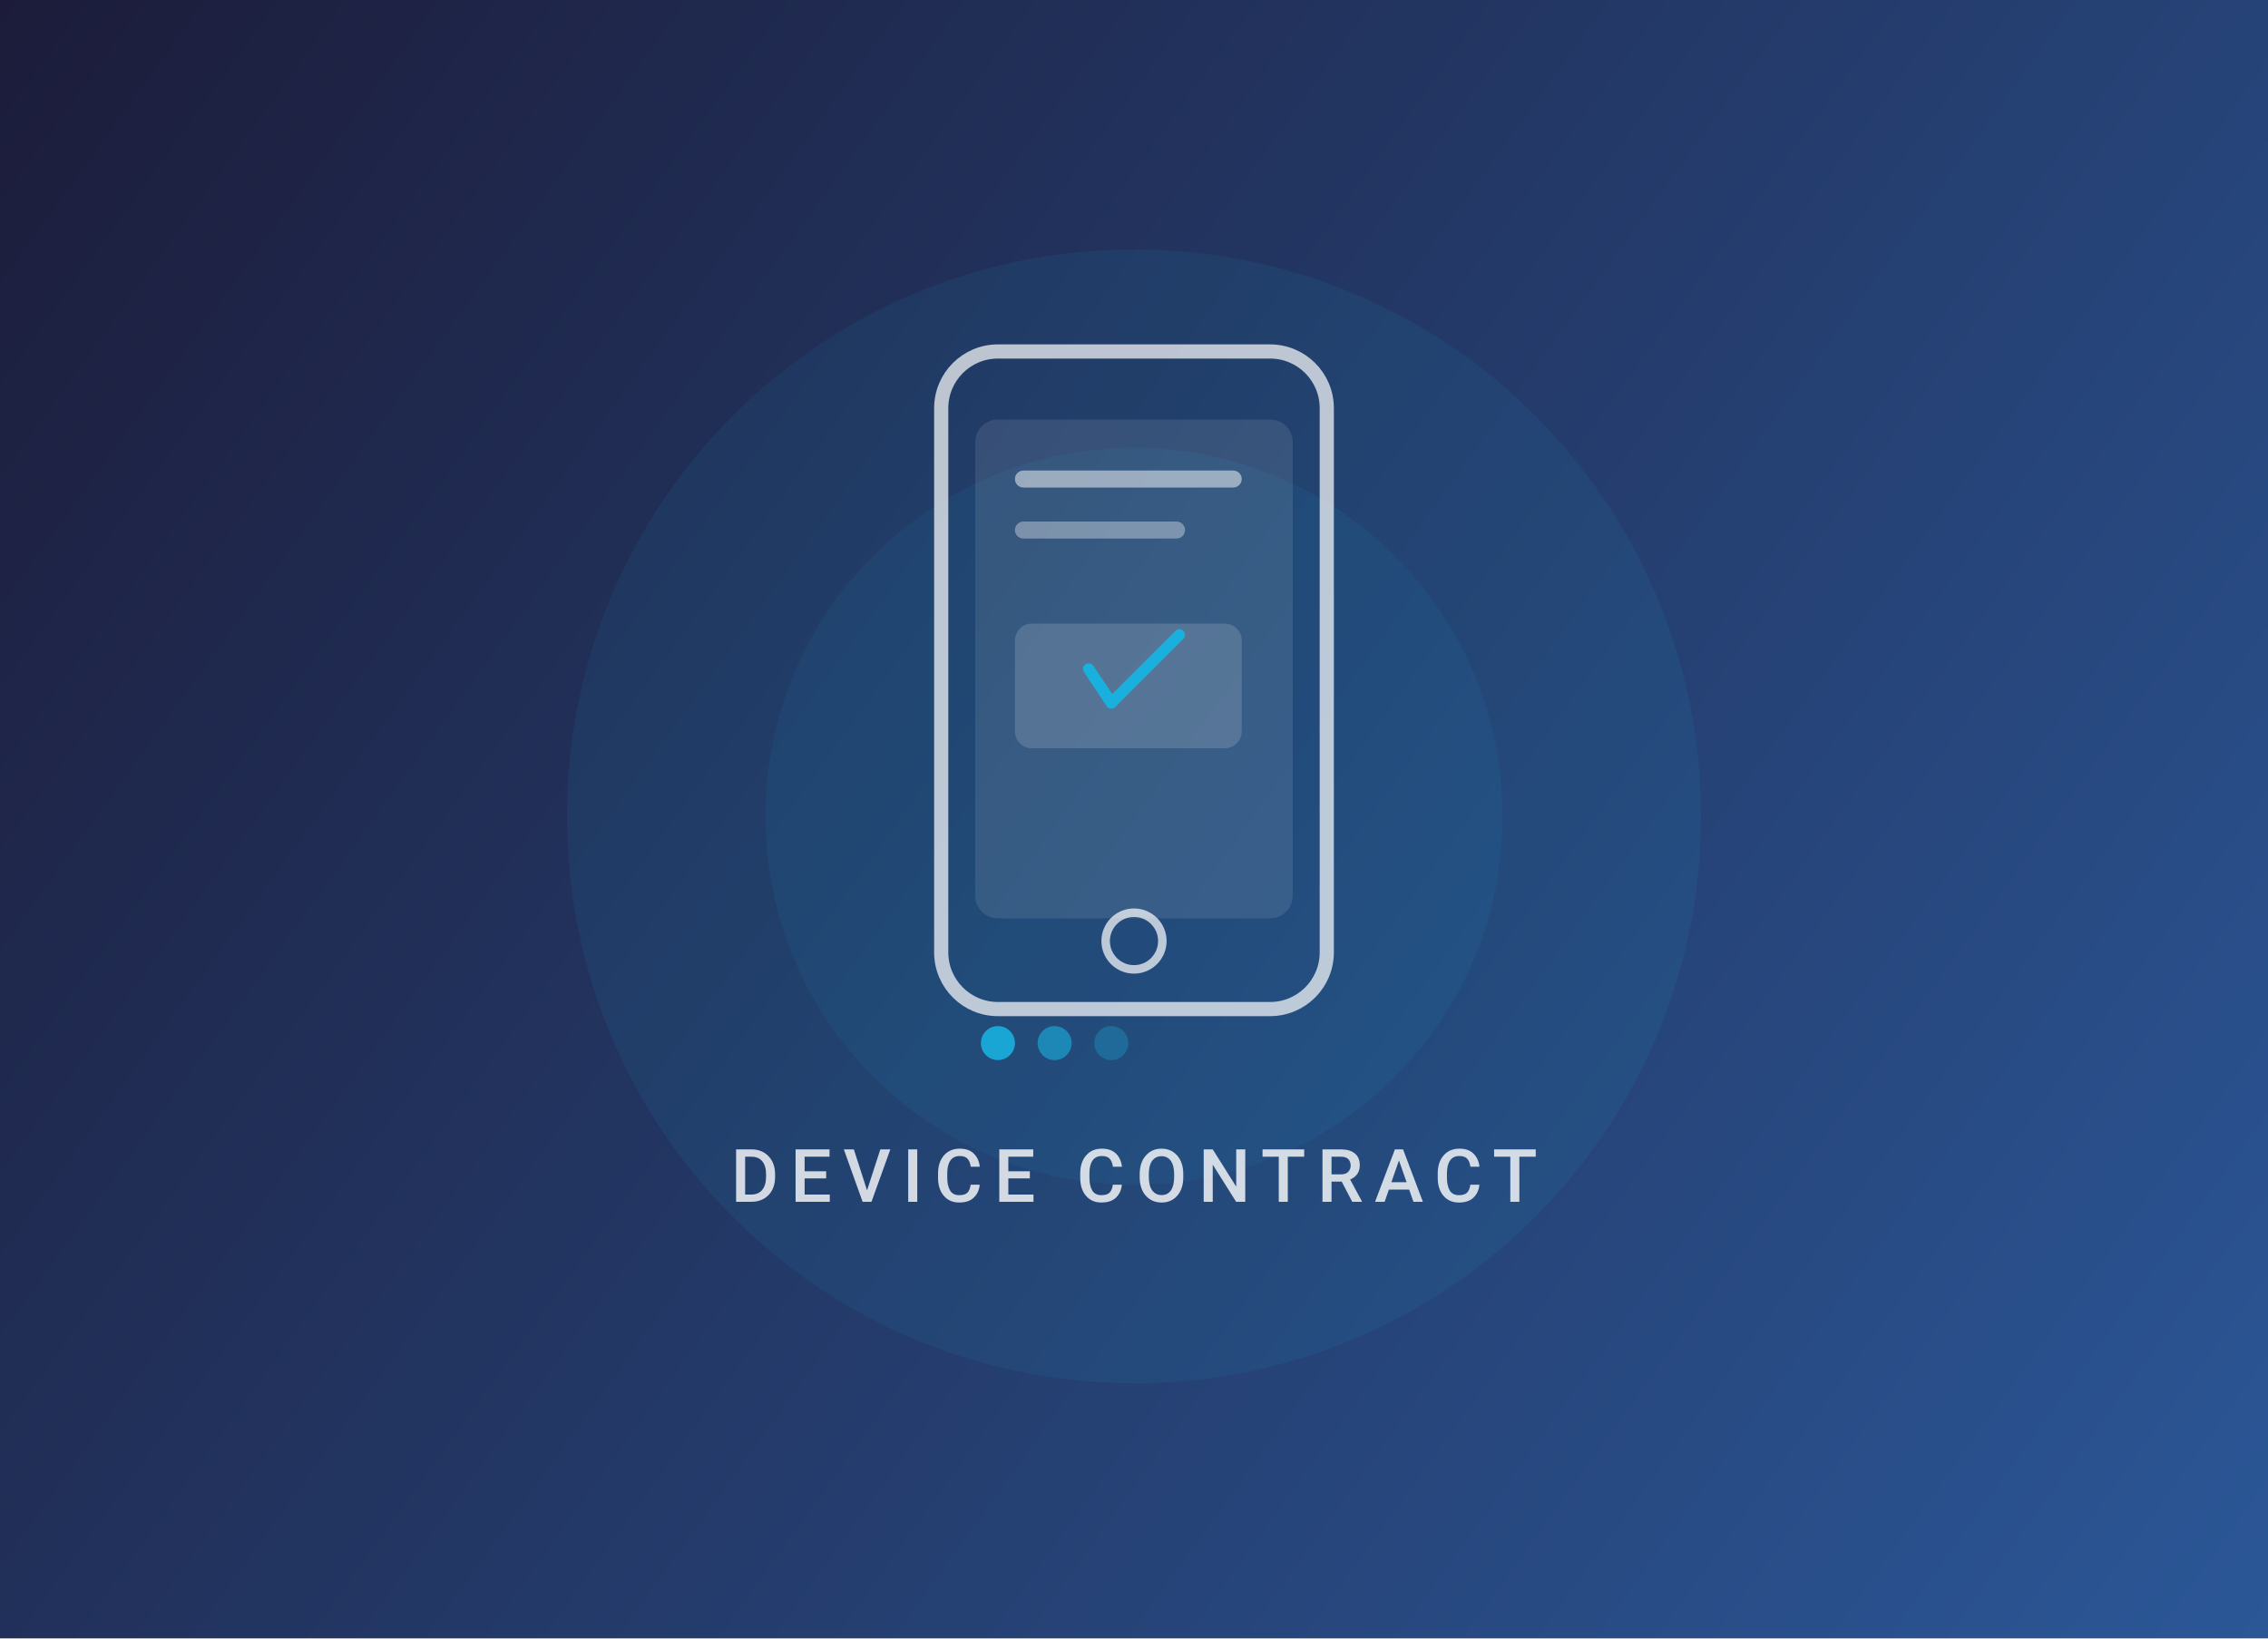
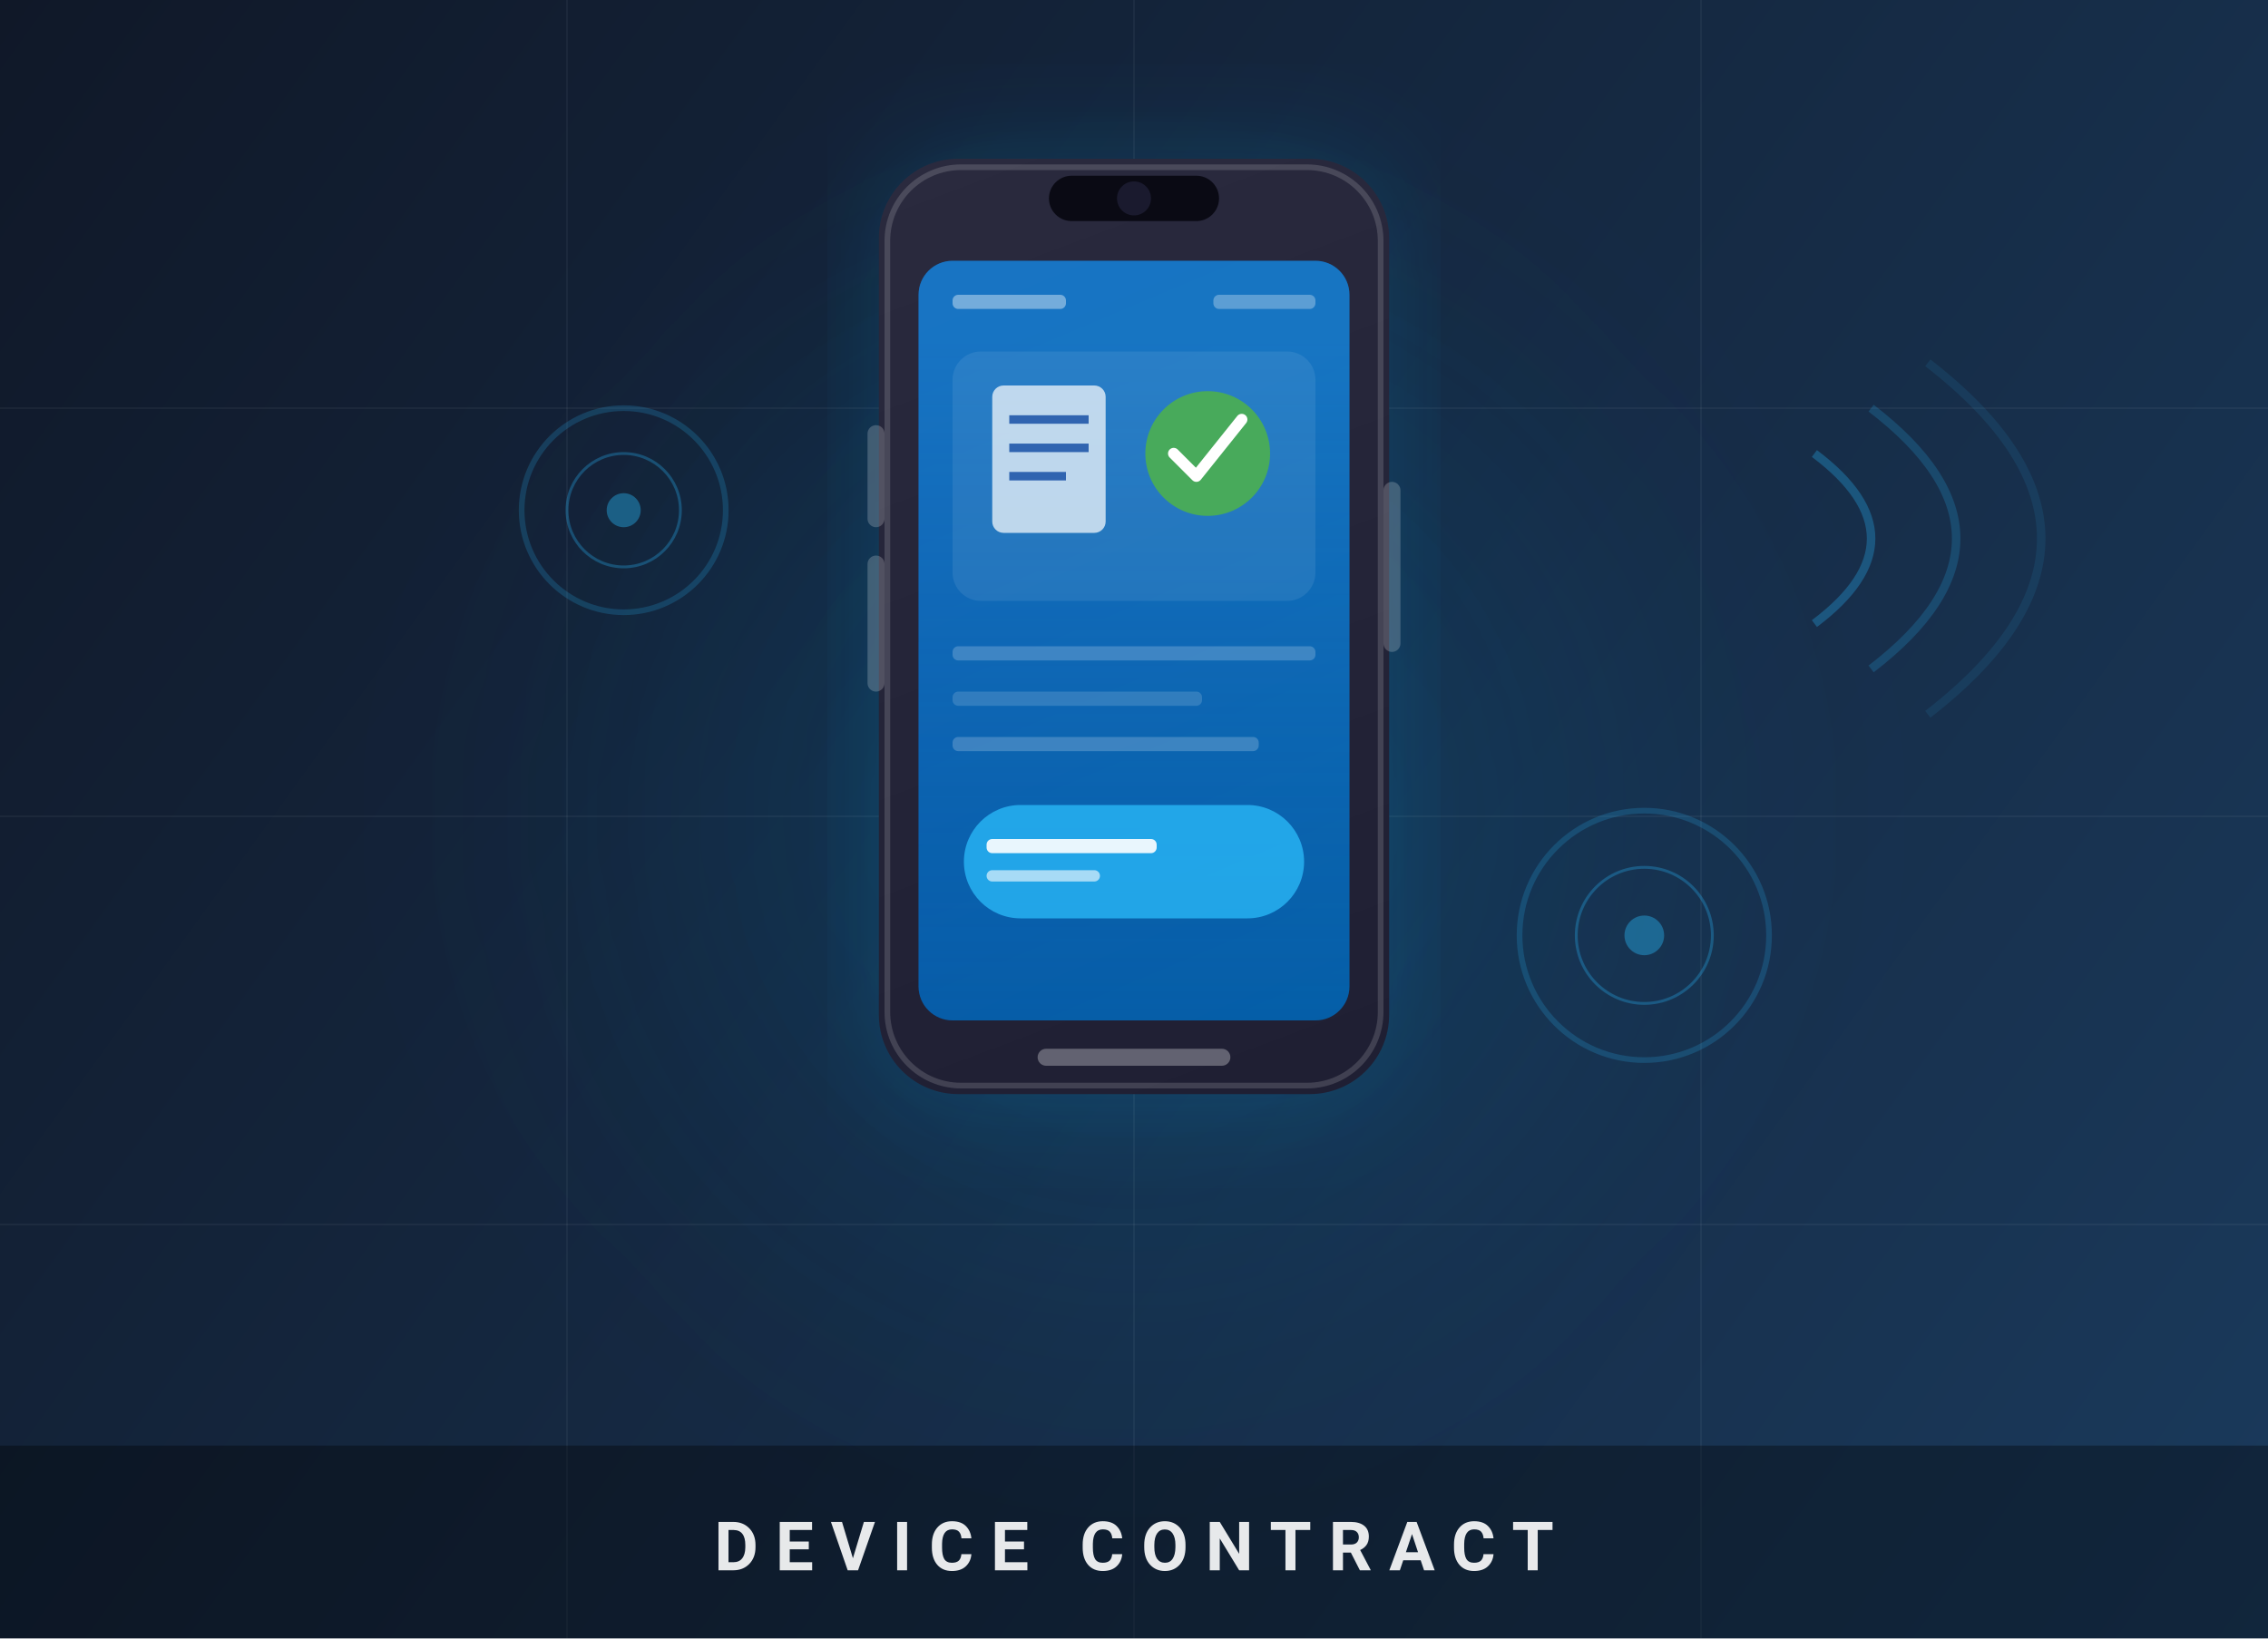
<svg xmlns="http://www.w3.org/2000/svg" viewBox="0 0 400 289" fill="none">
  <defs>
    <linearGradient id="bg" x1="0" y1="0" x2="400" y2="289" gradientUnits="userSpaceOnUse">
-       <stop offset="0%" stop-color="#1C1C3A" />
-       <stop offset="100%" stop-color="#2B5797" />
+       <stop offset="0%" stop-color="#101828" />
+       <stop offset="100%" stop-color="#1A3A5C" />
    </linearGradient>
+     <linearGradient id="phone" x1="155" y1="30" x2="245" y2="270" gradientUnits="userSpaceOnUse">
+       <stop offset="0%" stop-color="#2A2A3E" />
+       <stop offset="100%" stop-color="#1A1A2E" />
+     </linearGradient>
+     <linearGradient id="screen" x1="162" y1="50" x2="238" y2="230" gradientUnits="userSpaceOnUse">
+       <stop offset="0%" stop-color="#0D47A1" />
+       <stop offset="100%" stop-color="#01579B" />
+     </linearGradient>
+     <linearGradient id="screenGlow" x1="200" y1="60" x2="200" y2="220" gradientUnits="userSpaceOnUse">
+       <stop offset="0%" stop-color="#29B6F6" stop-opacity="0.4" />
+       <stop offset="100%" stop-color="#0288D1" stop-opacity="0.1" />
+     </linearGradient>
+     <radialGradient id="bgGlow" cx="200" cy="144" r="120" gradientUnits="userSpaceOnUse">
+       <stop offset="0%" stop-color="#0288D1" stop-opacity="0.2" />
+       <stop offset="100%" stop-color="#0288D1" stop-opacity="0" />
+     </radialGradient>
+     <filter id="glow">
+       <feGaussianBlur stdDeviation="10" />
+     </filter>
+     <filter id="softBlur">
+       <feGaussianBlur stdDeviation="20" />
+     </filter>
  </defs>
  <rect width="400" height="289" fill="url(#bg)" />
-   <circle cx="200" cy="144" r="100" fill="#1AB0DE" fill-opacity="0.08" />
-   <circle cx="200" cy="144" r="65" fill="#1AB0DE" fill-opacity="0.07" />
-   <rect x="166" y="62" width="68" height="116" rx="10" fill="none" stroke="white" stroke-width="2.5" stroke-opacity="0.7" />
-   <rect x="172" y="74" width="56" height="88" rx="4" fill="white" fill-opacity="0.1" />
-   <circle cx="200" cy="166" r="5" fill="none" stroke="white" stroke-width="1.5" stroke-opacity="0.7" />
-   <rect x="179" y="83" width="40" height="3" rx="1.5" fill="white" fill-opacity="0.5" />
-   <rect x="179" y="92" width="30" height="3" rx="1.5" fill="white" fill-opacity="0.35" />
-   <rect x="179" y="110" width="40" height="22" rx="3" fill="white" fill-opacity="0.15" />
-   <path d="M192 118 L196 124 L208 112" stroke="#1AB0DE" stroke-width="2" stroke-linecap="round" stroke-linejoin="round" />
-   <circle cx="176" cy="184" r="3" fill="#1AB0DE" fill-opacity="0.9" />
-   <circle cx="186" cy="184" r="3" fill="#1AB0DE" fill-opacity="0.6" />
-   <circle cx="196" cy="184" r="3" fill="#1AB0DE" fill-opacity="0.3" />
-   <text x="200" y="212" text-anchor="middle" font-family="Roboto, sans-serif" font-size="13" fill="white" fill-opacity="0.8" font-weight="500" letter-spacing="2">DEVICE CONTRACT</text>
+   <circle cx="200" cy="144" r="120" fill="url(#bgGlow)" filter="url(#softBlur)" />
+   <line x1="0" y1="72" x2="400" y2="72" stroke="white" stroke-width="0.3" stroke-opacity="0.05" />
+   <line x1="0" y1="144" x2="400" y2="144" stroke="white" stroke-width="0.3" stroke-opacity="0.05" />
+   <line x1="0" y1="216" x2="400" y2="216" stroke="white" stroke-width="0.3" stroke-opacity="0.05" />
+   <line x1="100" y1="0" x2="100" y2="289" stroke="white" stroke-width="0.3" stroke-opacity="0.05" />
+   <line x1="200" y1="0" x2="200" y2="289" stroke="white" stroke-width="0.3" stroke-opacity="0.05" />
+   <line x1="300" y1="0" x2="300" y2="289" stroke="white" stroke-width="0.3" stroke-opacity="0.05" />
+   <rect x="155" y="28" width="90" height="165" rx="14" fill="#29B6F6" fill-opacity="0.15" filter="url(#glow)" />
+   <rect x="155" y="28" width="90" height="165" rx="14" fill="url(#phone)" />
+   <rect x="156.5" y="29.5" width="87" height="162" rx="13" stroke="white" stroke-width="1" stroke-opacity="0.15" />
+   <rect x="185" y="31" width="30" height="8" rx="4" fill="#0A0A14" />
+   <circle cx="200" cy="35" r="3" fill="#1A1A2E" />
+   <rect x="162" y="46" width="76" height="134" rx="6" fill="url(#screen)" />
+   <rect x="162" y="46" width="76" height="134" rx="6" fill="url(#screenGlow)" />
+   <rect x="168" y="52" width="20" height="2.5" rx="1" fill="white" fill-opacity="0.4" />
+   <rect x="214" y="52" width="18" height="2.5" rx="1" fill="white" fill-opacity="0.3" />
+   <rect x="168" y="62" width="64" height="44" rx="5" fill="white" fill-opacity="0.08" />
+   <rect x="175" y="68" width="20" height="26" rx="2" fill="white" fill-opacity="0.7" />
+   <line x1="178" y1="74" x2="192" y2="74" stroke="#0D47A1" stroke-width="1.5" stroke-opacity="0.8" />
+   <line x1="178" y1="79" x2="192" y2="79" stroke="#0D47A1" stroke-width="1.5" stroke-opacity="0.8" />
+   <line x1="178" y1="84" x2="188" y2="84" stroke="#0D47A1" stroke-width="1.5" stroke-opacity="0.8" />
+   <circle cx="213" cy="80" r="11" fill="#4CAF50" fill-opacity="0.9" />
+   <path d="M207 80 L211 84 L219 74" stroke="white" stroke-width="2" stroke-linecap="round" stroke-linejoin="round" />
+   <rect x="168" y="114" width="64" height="2.5" rx="1" fill="white" fill-opacity="0.2" />
+   <rect x="168" y="122" width="44" height="2.5" rx="1" fill="white" fill-opacity="0.15" />
+   <rect x="168" y="130" width="54" height="2.5" rx="1" fill="white" fill-opacity="0.2" />
+   <rect x="170" y="142" width="60" height="20" rx="10" fill="#29B6F6" fill-opacity="0.8" />
+   <rect x="174" y="148" width="30" height="2.5" rx="1" fill="white" fill-opacity="0.9" />
+   <rect x="174" y="153.5" width="20" height="2" rx="1" fill="white" fill-opacity="0.6" />
+   <rect x="183" y="185" width="34" height="3" rx="1.5" fill="white" fill-opacity="0.3" />
+   <rect x="153" y="75" width="3" height="18" rx="1.5" fill="white" fill-opacity="0.2" />
+   <rect x="153" y="98" width="3" height="24" rx="1.5" fill="white" fill-opacity="0.2" />
+   <rect x="244" y="85" width="3" height="30" rx="1.5" fill="white" fill-opacity="0.2" />
+   <circle cx="110" cy="90" r="18" fill="none" stroke="#29B6F6" stroke-width="1" stroke-opacity="0.2" />
+   <circle cx="110" cy="90" r="10" fill="none" stroke="#29B6F6" stroke-width="0.5" stroke-opacity="0.3" />
+   <circle cx="110" cy="90" r="3" fill="#29B6F6" fill-opacity="0.4" />
+   <circle cx="290" cy="165" r="22" fill="none" stroke="#29B6F6" stroke-width="1" stroke-opacity="0.2" />
+   <circle cx="290" cy="165" r="12" fill="none" stroke="#29B6F6" stroke-width="0.5" stroke-opacity="0.3" />
+   <circle cx="290" cy="165" r="3.5" fill="#29B6F6" fill-opacity="0.4" />
+   <path d="M320 80 Q340 95 320 110" fill="none" stroke="#29B6F6" stroke-width="1.5" stroke-opacity="0.3" />
+   <path d="M330 72 Q360 95 330 118" fill="none" stroke="#29B6F6" stroke-width="1.5" stroke-opacity="0.2" />
+   <path d="M340 64 Q380 95 340 126" fill="none" stroke="#29B6F6" stroke-width="1.5" stroke-opacity="0.1" />
+   <rect x="0" y="255" width="400" height="34" fill="black" fill-opacity="0.35" />
+   <text x="200" y="277" text-anchor="middle" font-family="Roboto, Arial, sans-serif" font-size="12" fill="white" fill-opacity="0.9" font-weight="600" letter-spacing="3">DEVICE CONTRACT</text>
</svg>
